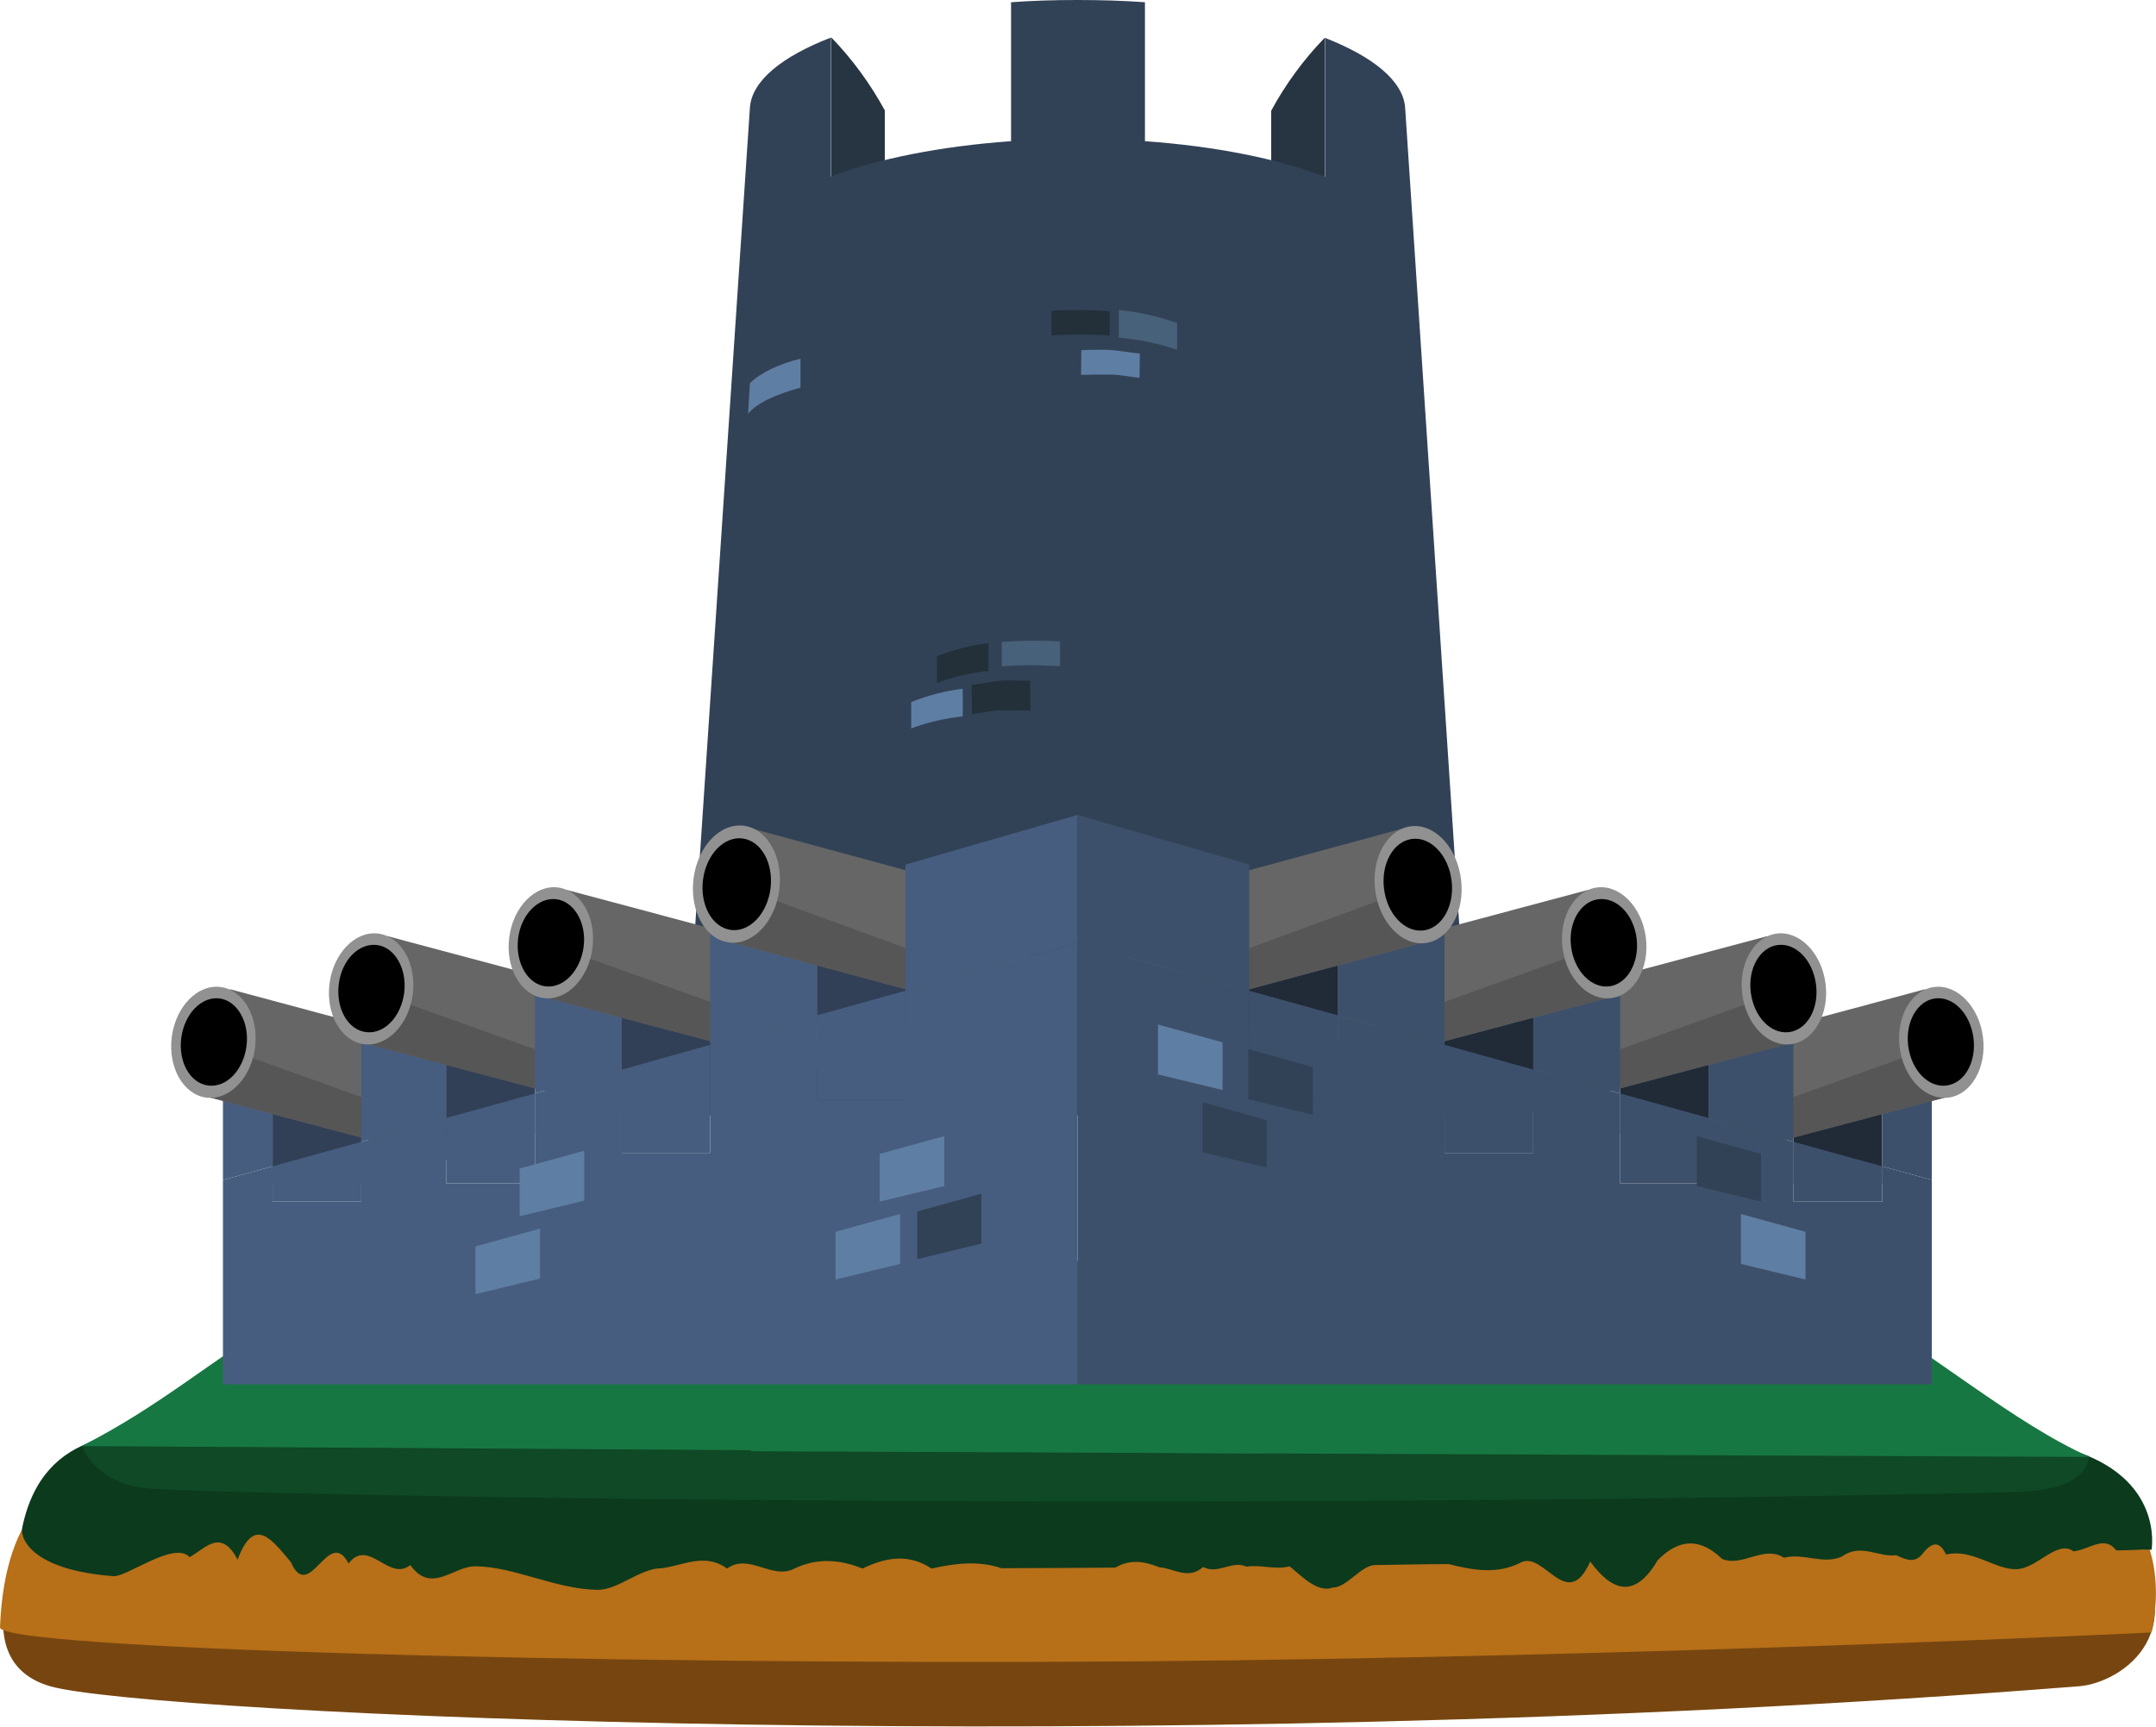
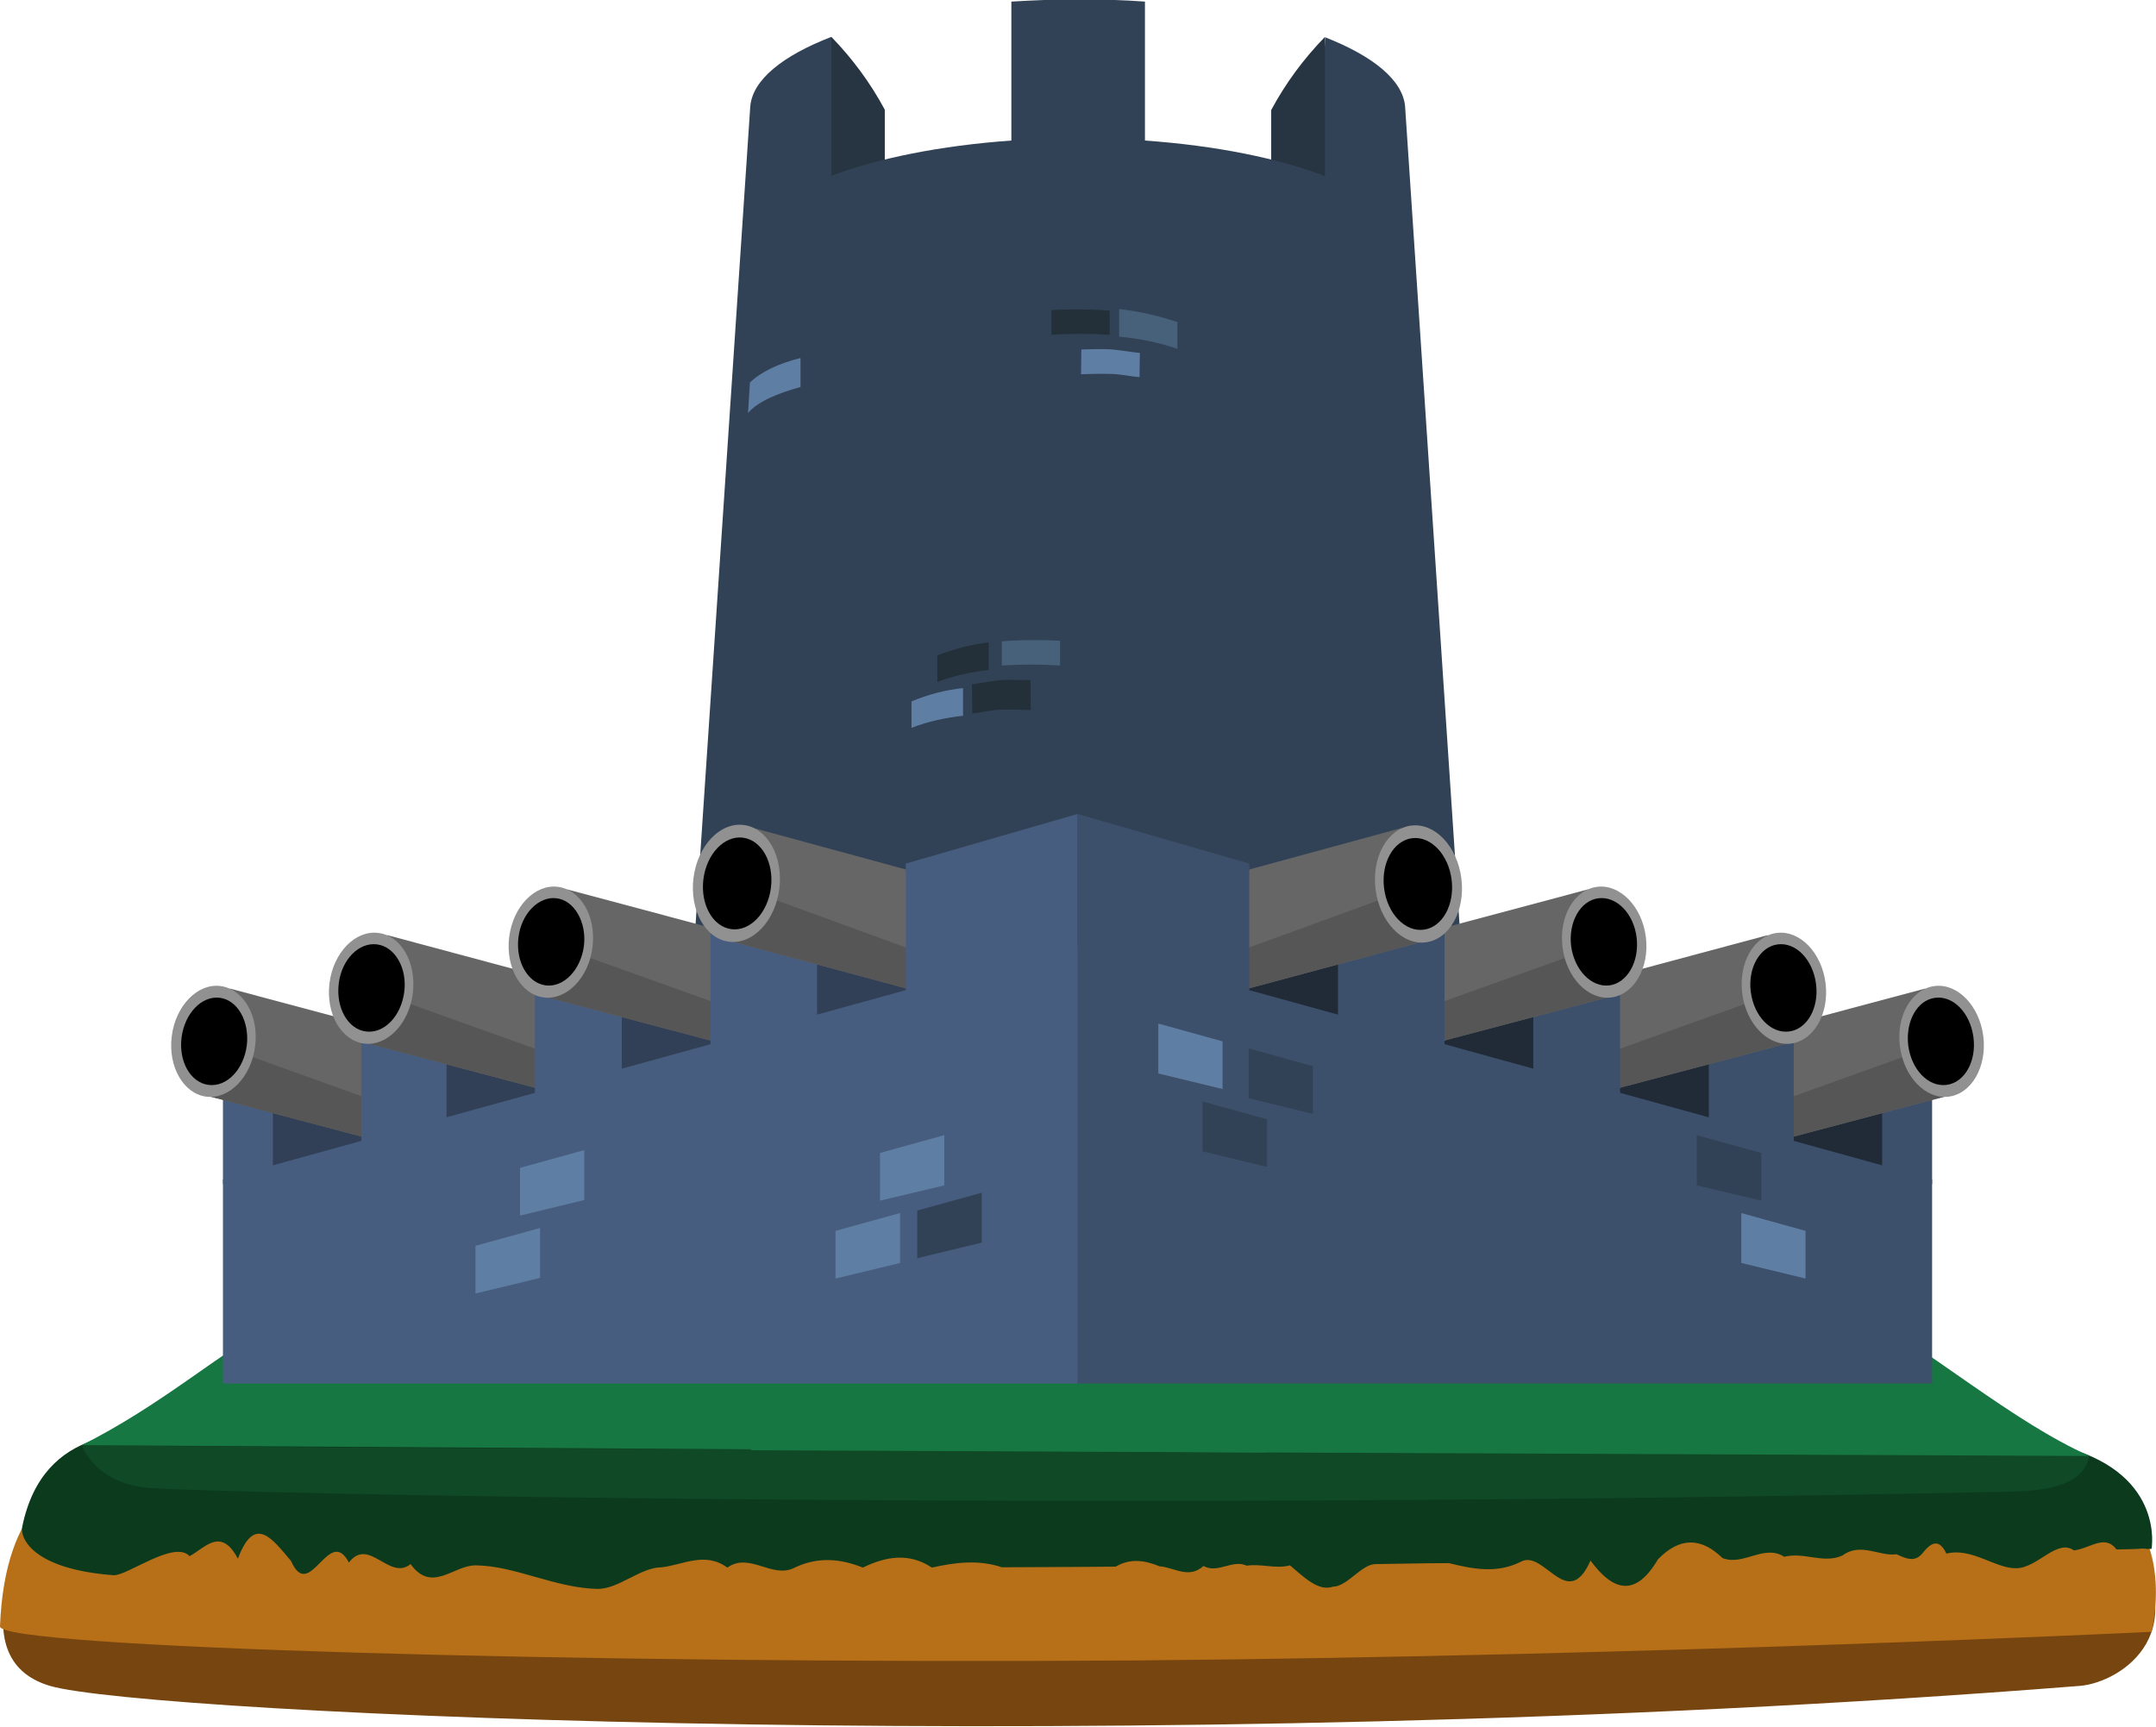
- <svg xmlns="http://www.w3.org/2000/svg" version="1.1" id="Layer_9" x="0px" y="0px" viewBox="0 0 677.9 543" style="enable-background:new 0 0 677.9 543;" xml:space="preserve">
+ <svg xmlns="http://www.w3.org/2000/svg" version="1.1" id="Layer_9" x="0px" y="0px" viewBox="0 0 677.9 542.9" style="enable-background:new 0 0 677.9 542.9;" xml:space="preserve">
  <style type="text/css">
	.st0{fill:#774610;}
	.st1{fill:#B76F18;}
	.st2{fill:#0C3A1D;}
	.st3{fill:#0F4926;}
	.st4{fill:#177742;}
	.st5{fill:#324256;}
	.st6{fill:#273442;}
	.st7{fill:#23303A;}
	.st8{fill:#5F7EA3;}
	.st9{fill:#48617A;}
	.st10{fill:#314056;}
	.st11{fill:#475D7F;}
	.st12{fill:#666666;}
	.st13{fill:#565656;}
	.st14{fill:#919191;}
	.st15{fill:#212B38;}
	.st16{fill:#3D506B;}
</style>
  <g id="Layer_2">
-     <path class="st0" d="M10.4,479.7c0,0-24.4,41.9,5.3,50.6c29.8,8.7,341.5,23.5,638.2,0c13-1.1,38.5-17.5,12.3-50.6   c-5.9-7.5-104.3-9.3-223.1-8.5c-7.9,0-16,0.1-24,0.1c-8,1.1-16.2-0.5-24.4,0.3c-8.2,0.3-16.4-1.2-24.7,0.3   c-8.3-0.1-16.5,0.3-24.9,0.3C178.7,474.7,10.4,479.7,10.4,479.7z" />
-     <path class="st1" d="M676.5,513.4c0,0,9.4-36.7-21-45.5s-310.8-33.1-622.2-5.2C20.1,464,1.5,473,0,511.8   c-0.3,6.6,181.8,11.9,357.3,10.7C519.8,521.1,676.5,513.4,676.5,513.4z" />
-     <path class="st2" d="M676.5,487.4c0,0,4.2-22.9-26.2-31.7s-283.6-11.7-594.4-5.2C42.5,450.8,13.7,448,7,480.4   c-0.8,3.7,3.4,13.4,28.7,15.3c4.2,0.3,19.1-11.2,23.9-6c4.8-2.5,9.8-9.4,15.1,0.8c5.3-14.2,10.9-6.1,16.7,0.7   c5.9,13.4,11.9-11.5,18.2,0.5c6.3-8.2,12.7,5.9,19.4,0.5c6.7,9.3,13.5,0.3,20.5,0.4c12.3,0.1,25.1,7.2,38.4,7.4   c6.6,0,13.4-6.8,20.1-6.8c6.8-0.8,13.6-5,20.6,0.1c7-5,14.1,3.7,21.2,0c7.1-3.4,14.2-2.9,21.4,0c7.2-3.5,14.5-4.8,21.7,0   c7.2-1.6,14.6-2.6,22-0.1c7.4,0,14.7-0.1,22-0.1c4.6,0,9.1-0.1,13.8-0.1c4.6-2.7,9.1-2,13.8-0.1c4.6,0.3,9.1,4.1,13.8-0.1   c4.6,2.5,9.1-2.2,13.6-0.1c4.5-0.7,9.1,1.1,13.6-0.1c4.5,3.8,9,8.3,13.5,6.7c4.5,0,9-7.1,13.4-7.1c7.8-0.1,15.6-0.3,23.1-0.3   c7.6,1.9,15.1,3.3,22.5-0.4c7.4-4.2,14.7,16,22-0.4c7.2,9.8,14.2,11.5,21.2-0.4c7-7.2,13.7-6.8,20.3-0.4c6.5,2.6,13.1-4.5,19.4-0.4   c6.3-1.6,12.3,2.3,18.3-0.4c3-2.2,5.9-2,8.7-1.5s5.6,1.5,8.3,1.1c2.7,1.2,5.5,2.7,8-0.1c2.6-3.3,5.2-5.3,7.7-0.1   c8.1-2,15.4,4.8,22.1,4.6s12.7-9.4,18-5.6c5.3-0.7,9.7-5.2,13.4-0.3c3.7-0.1,6.4-0.1,8.3-0.3C674.6,487.3,675.5,487.4,676.5,487.4z   " />
-     <path class="st3" d="M25.7,454.7c0,0,4.1,12.4,22,13.5c28.4,1.8,294.8,7.4,584.9,1.1c12.4-0.3,22.9-2.6,24.3-11.3   c0.3-1.5-171.5-2.3-334.8-2C170.5,456.4,25.7,454.7,25.7,454.7z" />
-     <path class="st4" d="M176.9,392.1c-81.4,0-101.8,37.8-151.3,62.7l372.2,2.3C358.8,438.5,258.3,392.1,176.9,392.1z" />
-     <path class="st4" d="M451.5,372.7c-108.7,0-149.8,50.4-215.7,83.7l421.2,1.8C608.4,436.4,560.2,372.7,451.5,372.7z" />
+     <path class="st0" d="M10.4,479.5c0,0-24.4,41.9,5.3,50.7s341.5,23.5,638.3,0c13-1.1,38.5-17.5,12.3-50.7   c-5.9-7.5-104.3-9.3-223.1-8.5c-7.9,0-16,0.1-24,0.1c-8,1.1-16.3-0.5-24.4,0.3c-8.2,0.3-16.4-1.2-24.7,0.3   c-8.3-0.1-16.5,0.3-24.9,0.3C178.7,474.4,10.4,479.5,10.4,479.5z" />
+     <path class="st1" d="M676.5,513.2c0,0,9.4-36.7-21-45.5s-310.7-33.1-622.2-5.2c-13.2,1.2-31.8,10.2-33.3,49   c-0.3,6.6,181.9,11.9,357.3,10.7C519.8,520.8,676.5,513.2,676.5,513.2z" />
+     <path class="st2" d="M676.5,487.1c0,0,4.2-22.9-26.2-31.7s-283.6-11.7-594.4-5.2c-13.4,0.3-42.2-2.5-48.9,29.9   c-0.8,3.7,3.4,13.4,28.7,15.3c4.2,0.3,19.1-11.2,23.9-6c4.8-2.5,9.8-9.4,15.2,0.8c5.3-14.2,10.9-6.1,16.7,0.7   c5.9,13.4,11.9-11.5,18.2,0.5c6.3-8.2,12.7,5.9,19.4,0.5c6.7,9.3,13.5,0.3,20.5,0.4c12.3,0.1,25.1,7.2,38.4,7.4   c6.6,0,13.4-6.8,20.1-6.8c6.8-0.8,13.6-5,20.6,0.1c7-5,14.1,3.7,21.2,0c7.1-3.4,14.2-2.9,21.4,0c7.2-3.5,14.5-4.8,21.7,0   c7.2-1.6,14.6-2.6,22-0.1c7.4,0,14.7-0.1,22-0.1c4.6,0,9.1-0.1,13.8-0.1c4.6-2.7,9.1-2,13.8-0.1c4.6,0.3,9.1,4.1,13.8-0.1   c4.6,2.5,9.1-2.2,13.6-0.1c4.5-0.7,9.1,1.1,13.6-0.1c4.5,3.8,9,8.3,13.5,6.7c4.5,0,9-7.1,13.4-7.1c7.8-0.1,15.6-0.3,23.1-0.3   c7.6,1.9,15.1,3.3,22.5-0.4c7.4-4.2,14.7,16,22-0.4c7.2,9.8,14.2,11.5,21.2-0.4c7-7.2,13.7-6.8,20.3-0.4c6.5,2.6,13.1-4.5,19.4-0.4   c6.3-1.6,12.3,2.3,18.3-0.4c3-2.2,5.9-2,8.7-1.5s5.6,1.5,8.3,1.1c2.7,1.2,5.5,2.7,8-0.1c2.6-3.3,5.2-5.3,7.7-0.1   c8.1-2,15.4,4.8,22.1,4.6s12.7-9.4,18-5.6c5.3-0.7,9.7-5.2,13.4-0.3c3.7-0.1,6.4-0.1,8.3-0.3C674.6,487.1,675.6,487.2,676.5,487.1z   " />
+     <path class="st3" d="M25.7,454.5c0,0,4.1,12.4,22,13.5c28.4,1.8,294.8,7.4,584.9,1.1c12.4-0.3,22.9-2.6,24.3-11.3   c0.3-1.5-171.5-2.3-334.8-2C170.6,456.1,25.7,454.5,25.7,454.5z" />
+     <path class="st4" d="M177,391.8c-81.4,0-101.8,37.8-151.3,62.7l372.2,2.3C358.8,438.2,258.3,391.8,177,391.8z" />
+     <path class="st4" d="M451.5,372.4c-108.7,0-149.8,50.4-215.7,83.7l421.2,1.8C608.4,436.2,560.2,372.4,451.5,372.4z" />
  </g>
-   <path class="st5" d="M261.3,55.6c-0.9,0.3-1.7,0.7-2.5,1c0.8,0.3,1.7,0.7,2.5,1V55.6z" />
-   <path class="st5" d="M416.5,57.5c0.8-0.3,1.5-0.6,2.2-0.9c-0.7-0.3-1.5-0.6-2.2-0.9V57.5L416.5,57.5z" />
-   <path class="st5" d="M261.3,63.6h20.2c-6.9-1.5-13.6-3.5-20.2-6V63.6z" />
-   <path class="st6" d="M278.2,34.7v36.2c-5.2,3.1-10.9,5.4-16.8,6.7V11.8C268,18.6,273.6,26.3,278.2,34.7z" />
-   <path class="st6" d="M399.7,34.8V71c5.2,3.1,10.9,5.4,16.8,6.8V11.9C409.9,18.7,404.2,26.5,399.7,34.8z" />
-   <path class="st5" d="M441.8,33.7L441.8,33.7c-0.7-8.3-10.1-15.9-25.2-21.8v43.7l0,0c-14.5-5.6-34.2-9.6-56.6-11.2V0.7  C353.1,0.2,346.1,0,338.8,0s-14.1,0.2-20.9,0.7v43.7c-22.4,1.6-42.1,5.6-56.6,11.1l0,0V11.8c-15.3,5.9-24.8,13.5-25.5,21.9l0,0  l-21.2,317.1h248.2L441.8,33.7z" />
-   <path class="st7" d="M339.7,105.2c3.1,0,6.2,0.1,9.2,0.3v-7.6c-3.4-0.3-7-0.4-10.6-0.4c-2.6,0-5.2,0.1-7.7,0.2v7.8  C333.5,105.3,336.6,105.2,339.7,105.2z" />
-   <path class="st8" d="M349.1,117.8c3.1,0,6.3,0.8,9.2,1l0.1-7.6c-3.4-0.3-7-1.1-10.7-1.2c-2.6,0-5.2,0-7.7,0.1l-0.1,7.8  C342.9,117.8,345.9,117.8,349.1,117.8z" />
-   <path class="st9" d="M351.8,97.5v8.7c6.2,0.5,12.4,1.8,18.3,3.8v-8.4C364.2,99.5,358.1,98.1,351.8,97.5z" />
-   <path class="st7" d="M310.8,202.3v8.7c-5.5,0.6-11,1.8-16.2,3.8v-8.4C299.8,204.3,305.3,202.9,310.8,202.3z" />
-   <path class="st8" d="M302.7,216.6v8.7c-5.5,0.6-11,1.8-16.2,3.8v-8.3C291.7,218.7,297.2,217.3,302.7,216.6z" />
-   <path class="st9" d="M324.2,209.2c-3.1,0-6.2,0.1-9.2,0.3v-7.6c3.4-0.3,7-0.4,10.6-0.4c2.6,0,5.2,0.1,7.7,0.2v7.8  C330.4,209.4,327.3,209.2,324.2,209.2z" />
-   <path class="st7" d="M314.8,223.4c-3.1,0-6.2,0.9-9.2,1.2l-0.1-9.2c3.4-0.4,7-1.3,10.7-1.4c2.6,0,5.2,0,7.7,0.1l0.1,9.4  C321,223.4,318,223.4,314.8,223.4z" />
-   <path class="st8" d="M251.7,121.9v-9.1c-6.9,1.7-12.5,4.4-15.9,7.7l-0.6,9.6C238.2,126.5,244.5,123.9,251.7,121.9z" />
-   <polygon class="st10" points="113.6,372.2 85.7,372.2 85.7,329.4 113.6,346.9 " />
-   <polygon class="st11" points="85.7,329.4 70.1,333.9 70.1,371.1 85.7,366.8 " />
-   <polygon class="st12" points="150.8,367.6 63.2,344.4 72.3,311.1 159.9,334.6 " />
-   <polygon class="st13" points="150.8,367.6 63.2,344.4 67.5,328.5 154.1,359.5 " />
-   <polygon class="st10" points="168.2,356.5 140.3,356.5 140.3,313.6 168.2,331.1 " />
-   <polygon class="st11" points="140.3,351.6 140.3,313.6 113.6,321.3 113.6,359.1 " />
-   <polygon class="st12" points="200.4,350.8 112.7,327.6 121.8,294.4 209.4,317.8 " />
-   <polygon class="st13" points="200.4,350.8 112.7,327.6 117.1,311.7 203.7,342.7 " />
-   <polygon class="st10" points="223.3,340.6 195.5,340.6 195.5,297.6 223.3,315.2 " />
-   <polygon class="st11" points="195.5,336.4 195.5,297.6 168.2,305.5 168.2,343.9 " />
-   <polygon class="st12" points="256.8,336.3 169.2,313.1 178.3,279.9 265.9,303.3 " />
-   <polygon class="st13" points="256.8,336.3 169.2,313.1 173.5,297.2 260.1,328.3 " />
-   <polygon class="st10" points="284.7,322.8 256.9,322.8 256.9,279.9 284.7,297.5 " />
-   <polygon class="st11" points="256.9,319.3 256.9,279.9 223.3,289.6 223.3,328.6 " />
-   <polygon class="st12" points="318.2,320.1 227.5,295.7 236.9,260.7 327.5,285.3 " />
-   <polygon class="st13" points="318.2,320.1 227.5,295.7 232,278.9 321.6,311.6 " />
-   <polygon class="st11" points="284.7,271.9 284.7,311.6 338.8,296.6 338.8,256.3 " />
-   <polygon class="st11" points="284.7,345.8 256.9,345.8 256.9,319.3 223.3,328.6 223.3,362.6 195.5,362.6 195.5,336.4 168.2,343.9   168.2,372.2 140.3,372.2 140.3,351.6 113.6,359.1 113.6,377.9 85.7,377.9 85.7,366.8 70.1,371.1 70.1,435.4 338.8,435.4   338.8,296.6 284.7,311.6 " />
-   <polygon class="st11" points="85.7,377.9 113.6,377.9 113.6,359.1 85.7,366.8 " />
-   <polygon class="st11" points="140.3,372.2 168.2,372.2 168.2,343.9 140.3,351.6 " />
-   <polygon class="st11" points="195.5,362.6 223.3,362.6 223.3,328.6 195.5,336.4 " />
-   <polygon class="st11" points="256.9,345.8 284.7,345.8 284.7,311.6 256.9,319.3 " />
-   <ellipse transform="matrix(0.1239 -0.9923 0.9923 0.1239 -73.1033 473.4113)" class="st14" cx="231.6" cy="278.1" rx="18.5" ry="13.6" />
-   <ellipse transform="matrix(0.1239 -0.9923 0.9923 0.1239 -73.0148 473.5359)" cx="231.7" cy="278.1" rx="14.5" ry="10.7" />
-   <path class="st14" d="M186.3,298.1c-1.2,9.6-8.1,16.7-15.3,15.8s-12.1-9.4-10.9-19s8.1-16.7,15.3-15.8S187.5,288.5,186.3,298.1z" />
-   <path d="M183.5,297.8c-1,7.6-6.4,13.1-12,12.4s-9.5-7.4-8.6-15s6.4-13.1,12-12.4S184.5,290.2,183.5,297.8z" />
-   <path class="st14" d="M129.8,312.6c-1.2,9.6-8.1,16.7-15.3,15.8s-12.1-9.4-10.9-19s8.1-16.7,15.3-15.8  C126.1,294.5,131,303,129.8,312.6z" />
-   <path d="M127.1,312.2c-1,7.6-6.3,13.1-12,12.4s-9.5-7.4-8.6-15s6.3-13.1,12-12.4C124.2,297.9,128,304.7,127.1,312.2z" />
-   <path class="st14" d="M80.2,329.4c-1.2,9.6-8.1,16.7-15.3,15.8s-12.1-9.4-10.9-19s8.1-16.7,15.3-15.8S81.4,319.7,80.2,329.4z" />
-   <path d="M77.5,329c-1,7.6-6.3,13.1-12,12.4s-9.5-7.4-8.5-15s6.4-13.1,12-12.4S78.5,321.5,77.5,329z" />
-   <polygon class="st15" points="563.9,372.2 591.8,372.2 591.8,329.4 563.9,346.9 " />
-   <polygon class="st16" points="591.8,329.4 607.4,333.9 607.4,371.1 591.8,366.8 " />
-   <polygon class="st12" points="526.7,367.6 614.4,344.4 605.3,311.1 517.7,334.6 " />
-   <polygon class="st13" points="526.7,367.6 614.4,344.4 610,328.5 523.4,359.5 " />
-   <polygon class="st15" points="509.4,356.5 537.2,356.5 537.2,313.6 509.4,331.1 " />
-   <polygon class="st16" points="537.2,351.6 537.2,313.6 563.9,321.3 563.9,359.1 " />
-   <polygon class="st12" points="477.2,350.8 564.8,327.6 555.7,294.4 468.1,317.8 " />
-   <polygon class="st13" points="477.2,350.8 564.8,327.6 560.5,311.7 473.9,342.7 " />
-   <polygon class="st15" points="454.2,340.6 482.1,340.6 482.1,297.6 454.2,315.2 " />
-   <polygon class="st16" points="482.1,336.4 482.1,297.6 509.4,305.5 509.4,343.9 " />
-   <polygon class="st12" points="420.7,336.3 508.4,313.1 499.2,279.9 411.6,303.3 " />
-   <polygon class="st13" points="420.7,336.3 508.4,313.1 504,297.2 417.4,328.3 " />
-   <polygon class="st15" points="392.8,322.8 420.6,322.8 420.6,279.9 392.8,297.5 " />
-   <polygon class="st16" points="420.6,319.3 420.6,279.9 454.2,289.6 454.2,328.6 " />
-   <polygon class="st12" points="359.4,320.1 450.1,295.7 440.6,260.7 350,285.3 " />
-   <polygon class="st13" points="359.4,320.1 450.1,295.7 445.5,278.9 356,311.6 " />
-   <polygon class="st16" points="392.8,271.9 392.8,311.6 338.8,296.6 338.8,256.3 " />
-   <polygon class="st16" points="392.8,345.8 420.6,345.8 420.6,319.3 454.2,328.6 454.2,362.6 482.1,362.6 482.1,336.4 509.4,343.9   509.4,372.2 537.2,372.2 537.2,351.6 563.9,359.1 563.9,377.9 591.8,377.9 591.8,366.8 607.4,371.1 607.4,435.4 338.8,435.4   338.8,296.6 392.8,311.6 " />
-   <polygon class="st16" points="591.8,377.9 563.9,377.9 563.9,359.1 591.8,366.8 " />
-   <polygon class="st16" points="537.2,372.2 509.4,372.2 509.4,343.9 537.2,351.6 " />
-   <polygon class="st16" points="482.1,362.6 454.2,362.6 454.2,328.6 482.1,336.4 " />
-   <polygon class="st16" points="420.6,345.8 392.8,345.8 392.8,311.6 420.6,319.3 " />
-   <ellipse transform="matrix(0.9923 -0.1239 0.1239 0.9923 -31.0433 57.416)" class="st14" cx="445.9" cy="278.2" rx="13.6" ry="18.5" />
-   <ellipse transform="matrix(0.9923 -0.1239 0.1239 0.9923 -31.0449 57.4002)" cx="445.8" cy="278.2" rx="10.7" ry="14.5" />
-   <path class="st14" d="M491.3,298.1c1.2,9.6,8.1,16.7,15.3,15.8c7.2-0.9,12.1-9.4,10.9-19s-8.1-16.7-15.3-15.8  S490.1,288.5,491.3,298.1z" />
-   <path d="M494,297.8c1,7.6,6.4,13.1,12,12.4s9.5-7.4,8.6-15s-6.3-13.1-12-12.4S493,290.2,494,297.8z" />
-   <path class="st14" d="M547.8,312.6c1.2,9.6,8.1,16.7,15.3,15.8s12.1-9.4,10.9-19s-8.1-16.7-15.3-15.8S546.6,303,547.8,312.6z" />
-   <path d="M550.5,312.2c1,7.6,6.3,13.1,12,12.4s9.5-7.4,8.5-15s-6.3-13.1-12-12.4S549.5,304.7,550.5,312.2z" />
-   <path class="st14" d="M597.3,329.4c1.2,9.6,8.1,16.7,15.3,15.8s12.1-9.4,10.9-19s-8.1-16.7-15.3-15.8S596.1,319.7,597.3,329.4z" />
-   <path d="M600,329c1,7.6,6.3,13.1,12,12.4s9.5-7.4,8.5-15s-6.3-13.1-12-12.4S599,321.5,600,329z" />
-   <polygon class="st8" points="276.6,377.9 296.9,373 296.9,357.3 276.6,362.9 " />
-   <polygon class="st8" points="262.7,402.4 283,397.5 283,381.8 262.7,387.4 " />
-   <polygon class="st8" points="163.4,382.5 183.7,377.6 183.7,361.9 163.4,367.5 " />
-   <polygon class="st8" points="149.5,407 169.8,402.1 169.8,386.4 149.5,392 " />
-   <polygon class="st5" points="553.7,377.9 533.5,373 533.5,357.3 553.7,362.9 " />
-   <polygon class="st8" points="567.7,402.4 547.4,397.5 547.4,381.8 567.7,387.4 " />
-   <polygon class="st5" points="288.4,396 308.6,391.1 308.6,375.4 288.4,381 " />
-   <polygon class="st8" points="384.4,342.8 364.1,337.9 364.1,322.2 384.4,327.8 " />
-   <polygon class="st5" points="398.3,367.2 378.1,362.4 378.1,346.6 398.3,352.3 " />
-   <polygon class="st5" points="412.8,350.6 392.5,345.7 392.5,329.9 412.8,335.6 " />
+   <path class="st5" d="M261.4,55.3c-0.9,0.3-1.7,0.7-2.5,1c0.8,0.3,1.7,0.7,2.5,1V55.3z" />
+   <path class="st5" d="M416.5,57.2c0.8-0.3,1.5-0.6,2.2-0.9c-0.7-0.3-1.5-0.6-2.2-0.9V57.2L416.5,57.2z" />
+   <path class="st5" d="M261.4,63.3h20.2c-6.9-1.5-13.6-3.5-20.2-6V63.3z" />
+   <path class="st6" d="M278.2,34.5v36.2c-5.2,3.1-10.9,5.4-16.8,6.7l-4.6-32.9l4.6-32.9C268,18.4,273.7,26.1,278.2,34.5z" />
+   <path class="st6" d="M399.7,34.6v36.2c5.2,3.1,10.9,5.4,16.8,6.8l2.2-39.3l-2.2-26.6C409.9,18.5,404.2,26.2,399.7,34.6z" />
+   <path class="st5" d="M441.8,33.5L441.8,33.5c-0.7-8.3-10.1-15.9-25.2-21.8v43.7l0,0c-14.5-5.6-34.2-9.6-56.6-11.2V0.5  c-6.8-0.5-13.9-0.7-21.1-0.7S324.8,0.1,318,0.5v43.7c-22.4,1.6-42.1,5.6-56.6,11.1l0,0V11.6c-15.3,5.9-24.8,13.5-25.5,21.9l0,0  l-21.2,317.1h248.2L441.8,33.5z" />
+   <path class="st7" d="M339.7,105c3.1,0,6.2,0.1,9.2,0.3v-7.6c-3.4-0.3-7-0.4-10.6-0.4c-2.6,0-5.2,0.1-7.7,0.2v7.8  C333.5,105.1,336.6,105,339.7,105z" />
+   <path class="st8" d="M349.1,117.6c3.1,0,6.3,0.8,9.2,1l0.1-7.6c-3.4-0.3-7-1.1-10.7-1.2c-2.6,0-5.2,0-7.7,0.1l-0.1,7.8  C342.9,117.6,346,117.5,349.1,117.6z" />
+   <path class="st9" d="M351.9,97.2v8.7c6.2,0.5,12.4,1.8,18.3,3.8v-8.4C364.3,99.3,358.1,97.9,351.9,97.2z" />
+   <path class="st7" d="M310.9,202v8.7c-5.5,0.6-11,1.8-16.2,3.8v-8.4C299.9,204.1,305.3,202.7,310.9,202z" />
+   <path class="st8" d="M302.8,216.4v8.7c-5.5,0.6-11,1.8-16.2,3.8v-8.3C291.8,218.4,297.2,217,302.8,216.4z" />
+   <path class="st9" d="M324.2,209c-3.1,0-6.2,0.1-9.2,0.3v-7.6c3.4-0.3,7-0.4,10.6-0.4c2.6,0,5.2,0.1,7.7,0.2v7.8  C330.4,209.1,327.3,209,324.2,209z" />
+   <path class="st7" d="M314.9,223.2c-3.1,0-6.3,0.9-9.2,1.2l-0.1-9.2c3.4-0.4,7-1.3,10.7-1.4c2.6,0,5.2,0,7.7,0.1l0.1,9.4  C321.1,223.2,318,223.1,314.9,223.2z" />
+   <path class="st8" d="M251.7,121.7v-9.1c-6.9,1.7-12.5,4.4-15.9,7.7l-0.6,9.6C238.2,126.3,244.5,123.7,251.7,121.7z" />
+   <polygon class="st10" points="115,372 83.3,372 83.3,329.1 115,346.7 " />
+   <polygon class="st11" points="85.8,329.1 70.1,333.8 70.1,372.4 85.8,367.9 " />
+   <polygon class="st12" points="150.9,367.3 63.2,344.1 72.3,310.9 159.9,334.3 " />
+   <polygon class="st13" points="150.9,367.3 63.2,344.1 67.6,328.2 154.2,359.3 " />
+   <polygon class="st10" points="169.8,356.2 138.3,356.2 138.3,313.4 169.8,330.9 " />
+   <polygon class="st11" points="140.4,352.6 140.4,313.4 113.6,321.3 113.6,360.3 " />
+   <polygon class="st12" points="200.4,350.6 112.7,327.4 121.8,294.1 209.4,317.6 " />
+   <polygon class="st13" points="200.4,350.6 112.7,327.4 117.1,311.5 203.7,342.5 " />
+   <polygon class="st10" points="225.3,340.3 193.3,340.3 193.3,297.4 225.3,315 " />
+   <polygon class="st11" points="195.5,337.2 195.5,297.4 168.2,305.5 168.2,345 " />
+   <polygon class="st12" points="256.9,336.1 169.2,312.9 178.3,279.7 265.9,303.1 " />
+   <polygon class="st13" points="256.9,336.1 169.2,312.9 173.6,297 260.2,328 " />
+   <polygon class="st10" points="286.8,322.6 255.1,322.6 255.1,279.7 286.8,297.2 " />
+   <polygon class="st11" points="256.9,321.2 256.9,279.7 223.4,289.9 223.4,331 " />
+   <polygon class="st12" points="318.2,319.8 227.5,295.4 236.9,260.4 327.6,285.1 " />
+   <polygon class="st13" points="318.2,319.8 227.5,295.4 232,278.7 321.6,311.4 " />
+   <polygon class="st11" points="284.8,271.6 284.8,311.4 256.9,319.1 223.4,328.4 195.5,336.1 168.2,343.7 140.3,351.4 113.6,358.8   85.8,366.5 70.1,370.9 70.1,435.1 338.8,435.1 341.8,354.9 338.8,296.4 338.8,256 " />
+   <ellipse transform="matrix(0.1239 -0.9923 0.9923 0.1239 -72.8113 473.2103)" class="st14" cx="231.6" cy="277.8" rx="18.5" ry="13.6" />
+   <ellipse transform="matrix(0.1239 -0.9923 0.9923 0.1239 -72.6932 473.4149)" cx="231.8" cy="277.9" rx="14.5" ry="10.7" />
+   <path class="st14" d="M186.3,297.9c-1.2,9.6-8.1,16.7-15.3,15.8s-12.1-9.4-10.9-19s8.1-16.7,15.3-15.8S187.5,288.2,186.3,297.9z" />
+   <path d="M183.6,297.5c-1,7.6-6.4,13.1-12,12.4s-9.5-7.4-8.6-15s6.4-13.1,12-12.4S184.5,290,183.6,297.5z" />
+   <path class="st14" d="M129.8,312.4c-1.2,9.6-8.1,16.7-15.3,15.8s-12.1-9.4-10.9-19s8.1-16.7,15.3-15.8  C126.1,294.2,131,302.7,129.8,312.4z" />
+   <path d="M127.1,312c-1,7.6-6.3,13.1-12,12.4s-9.5-7.4-8.6-15s6.3-13.1,12-12.4C124.2,297.7,128.1,304.5,127.1,312z" />
+   <path class="st14" d="M80.2,329.1c-1.2,9.6-8.1,16.7-15.3,15.8s-12.1-9.4-10.9-19s8.1-16.7,15.3-15.8S81.5,319.5,80.2,329.1z" />
+   <path d="M77.6,328.8c-1,7.6-6.3,13.1-12,12.4s-9.5-7.4-8.5-15s6.4-13.1,12-12.4S78.5,321.2,77.6,328.8z" />
+   <polygon class="st15" points="562.3,372 597.2,372 597.2,329.1 562.3,346.7 " />
+   <polygon class="st16" points="591.8,329.1 607.5,333.8 607.5,372.4 591.8,367.9 " />
+   <polygon class="st12" points="526.8,367.3 614.4,344.1 605.3,310.9 517.7,334.3 " />
+   <polygon class="st13" points="526.8,367.3 614.4,344.1 610.1,328.2 523.5,359.3 " />
+   <polygon class="st15" points="506.3,356.2 540.1,356.2 540.1,313.4 506.3,330.9 " />
+   <polygon class="st16" points="537.3,353.3 537.3,313.4 564,321.4 564,361 " />
+   <polygon class="st12" points="477.2,350.6 564.9,327.4 555.8,294.1 468.2,317.6 " />
+   <polygon class="st13" points="477.2,350.6 564.9,327.4 560.5,311.5 473.9,342.5 " />
+   <polygon class="st15" points="452.6,340.3 483.6,340.3 483.6,297.4 452.6,315 " />
+   <polygon class="st16" points="482.1,337.8 482.1,297.4 509.4,305.6 509.4,345.7 " />
+   <polygon class="st12" points="420.7,336.1 508.4,312.9 499.3,279.7 411.7,303.1 " />
+   <polygon class="st13" points="420.7,336.1 508.4,312.9 504,297 417.4,328 " />
+   <polygon class="st15" points="390.3,322.6 423.3,322.6 423.3,279.7 390.3,297.2 " />
+   <polygon class="st16" points="420.7,321.2 420.7,279.7 454.2,289.9 454.2,331 " />
+   <polygon class="st12" points="359.4,319.8 450.1,295.4 440.7,260.4 350.1,285.1 " />
+   <polygon class="st13" points="359.4,319.8 450.1,295.4 445.6,278.7 356,311.4 " />
+   <polygon class="st16" points="591.8,366.5 564,358.8 537.3,351.4 509.4,343.7 482.1,336.1 454.2,328.4 420.7,319.1 392.8,311.4   392.8,271.6 338.8,256 338.8,296.4 338.8,435.1 607.5,435.1 607.5,370.9 " />
+   <ellipse transform="matrix(0.9923 -0.1239 0.1239 0.9923 -31.0042 57.401)" class="st14" cx="446" cy="278" rx="13.6" ry="18.5" />
+   <ellipse transform="matrix(0.9923 -0.1239 0.1239 0.9923 -31.0057 57.3761)" cx="445.8" cy="278" rx="10.7" ry="14.5" />
+   <path class="st14" d="M491.3,297.9c1.2,9.6,8.1,16.7,15.3,15.8c7.2-0.9,12.1-9.4,10.9-19s-8.1-16.7-15.3-15.8  S490.1,288.2,491.3,297.9z" />
+   <path d="M494,297.5c1,7.6,6.4,13.1,12,12.4c5.6-0.7,9.5-7.4,8.6-15s-6.3-13.1-12-12.4S493.1,290,494,297.5z" />
+   <path class="st14" d="M547.8,312.4c1.2,9.6,8.1,16.7,15.3,15.8s12.1-9.4,10.9-19s-8.1-16.7-15.3-15.8S546.6,302.7,547.8,312.4z" />
+   <path d="M550.5,312c1,7.6,6.3,13.1,12,12.4s9.5-7.4,8.5-15s-6.3-13.1-12-12.4S549.5,304.5,550.5,312z" />
+   <path class="st14" d="M597.4,329.1c1.2,9.6,8.1,16.7,15.3,15.8s12.1-9.4,10.9-19s-8.1-16.7-15.3-15.8S596.1,319.5,597.4,329.1z" />
+   <path d="M600,328.8c1,7.6,6.3,13.1,12,12.4s9.5-7.4,8.5-15s-6.3-13.1-12-12.4S599.1,321.2,600,328.8z" />
+   <polygon class="st8" points="276.7,377.6 296.9,372.8 296.9,357 276.7,362.6 " />
+   <polygon class="st8" points="262.7,402.1 283,397.2 283,381.5 262.7,387.1 " />
+   <polygon class="st8" points="163.5,382.3 183.7,377.4 183.7,361.7 163.5,367.3 " />
+   <polygon class="st8" points="149.5,406.8 169.8,401.9 169.8,386.2 149.5,391.8 " />
+   <polygon class="st5" points="553.8,377.6 533.5,372.8 533.5,357 553.8,362.6 " />
+   <polygon class="st8" points="567.7,402.1 547.5,397.2 547.5,381.5 567.7,387.1 " />
+   <polygon class="st5" points="288.4,395.7 308.7,390.8 308.7,375.1 288.4,380.7 " />
+   <polygon class="st8" points="384.4,342.5 364.2,337.6 364.2,321.9 384.4,327.5 " />
+   <polygon class="st5" points="398.4,367 378.1,362.1 378.1,346.4 398.4,352 " />
+   <polygon class="st5" points="412.8,350.3 392.6,345.4 392.6,329.7 412.8,335.3 " />
</svg>
